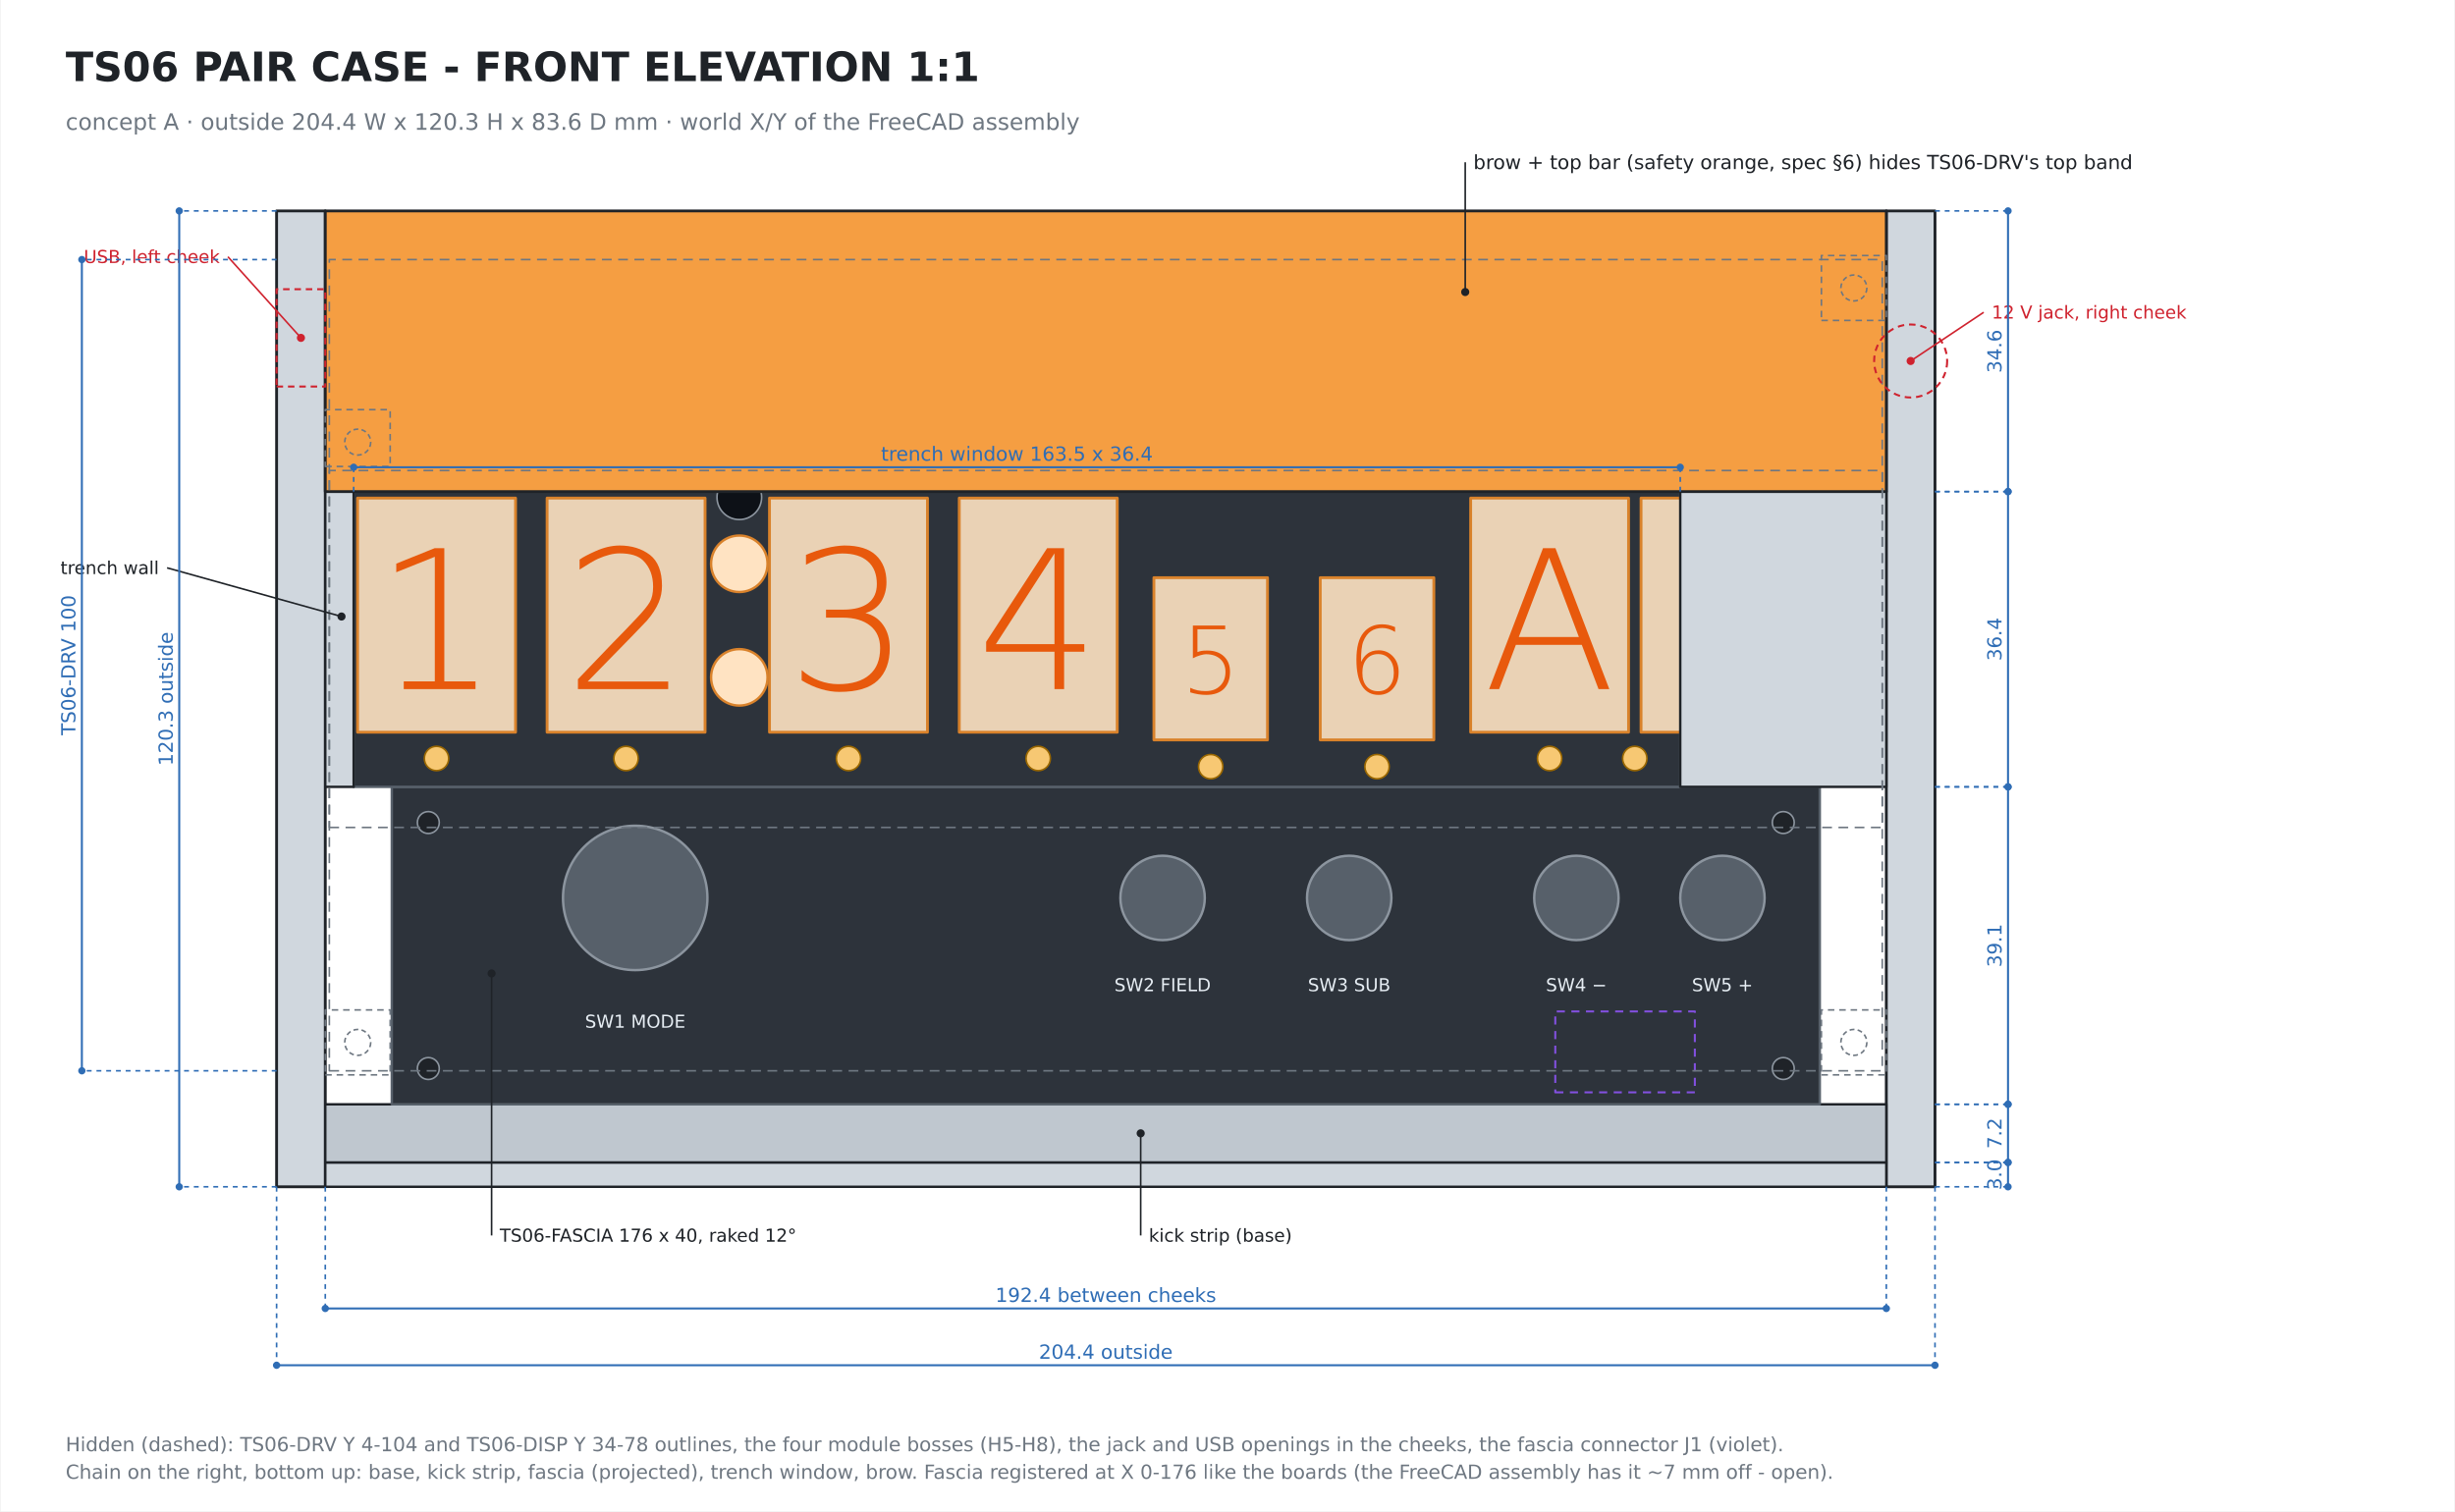
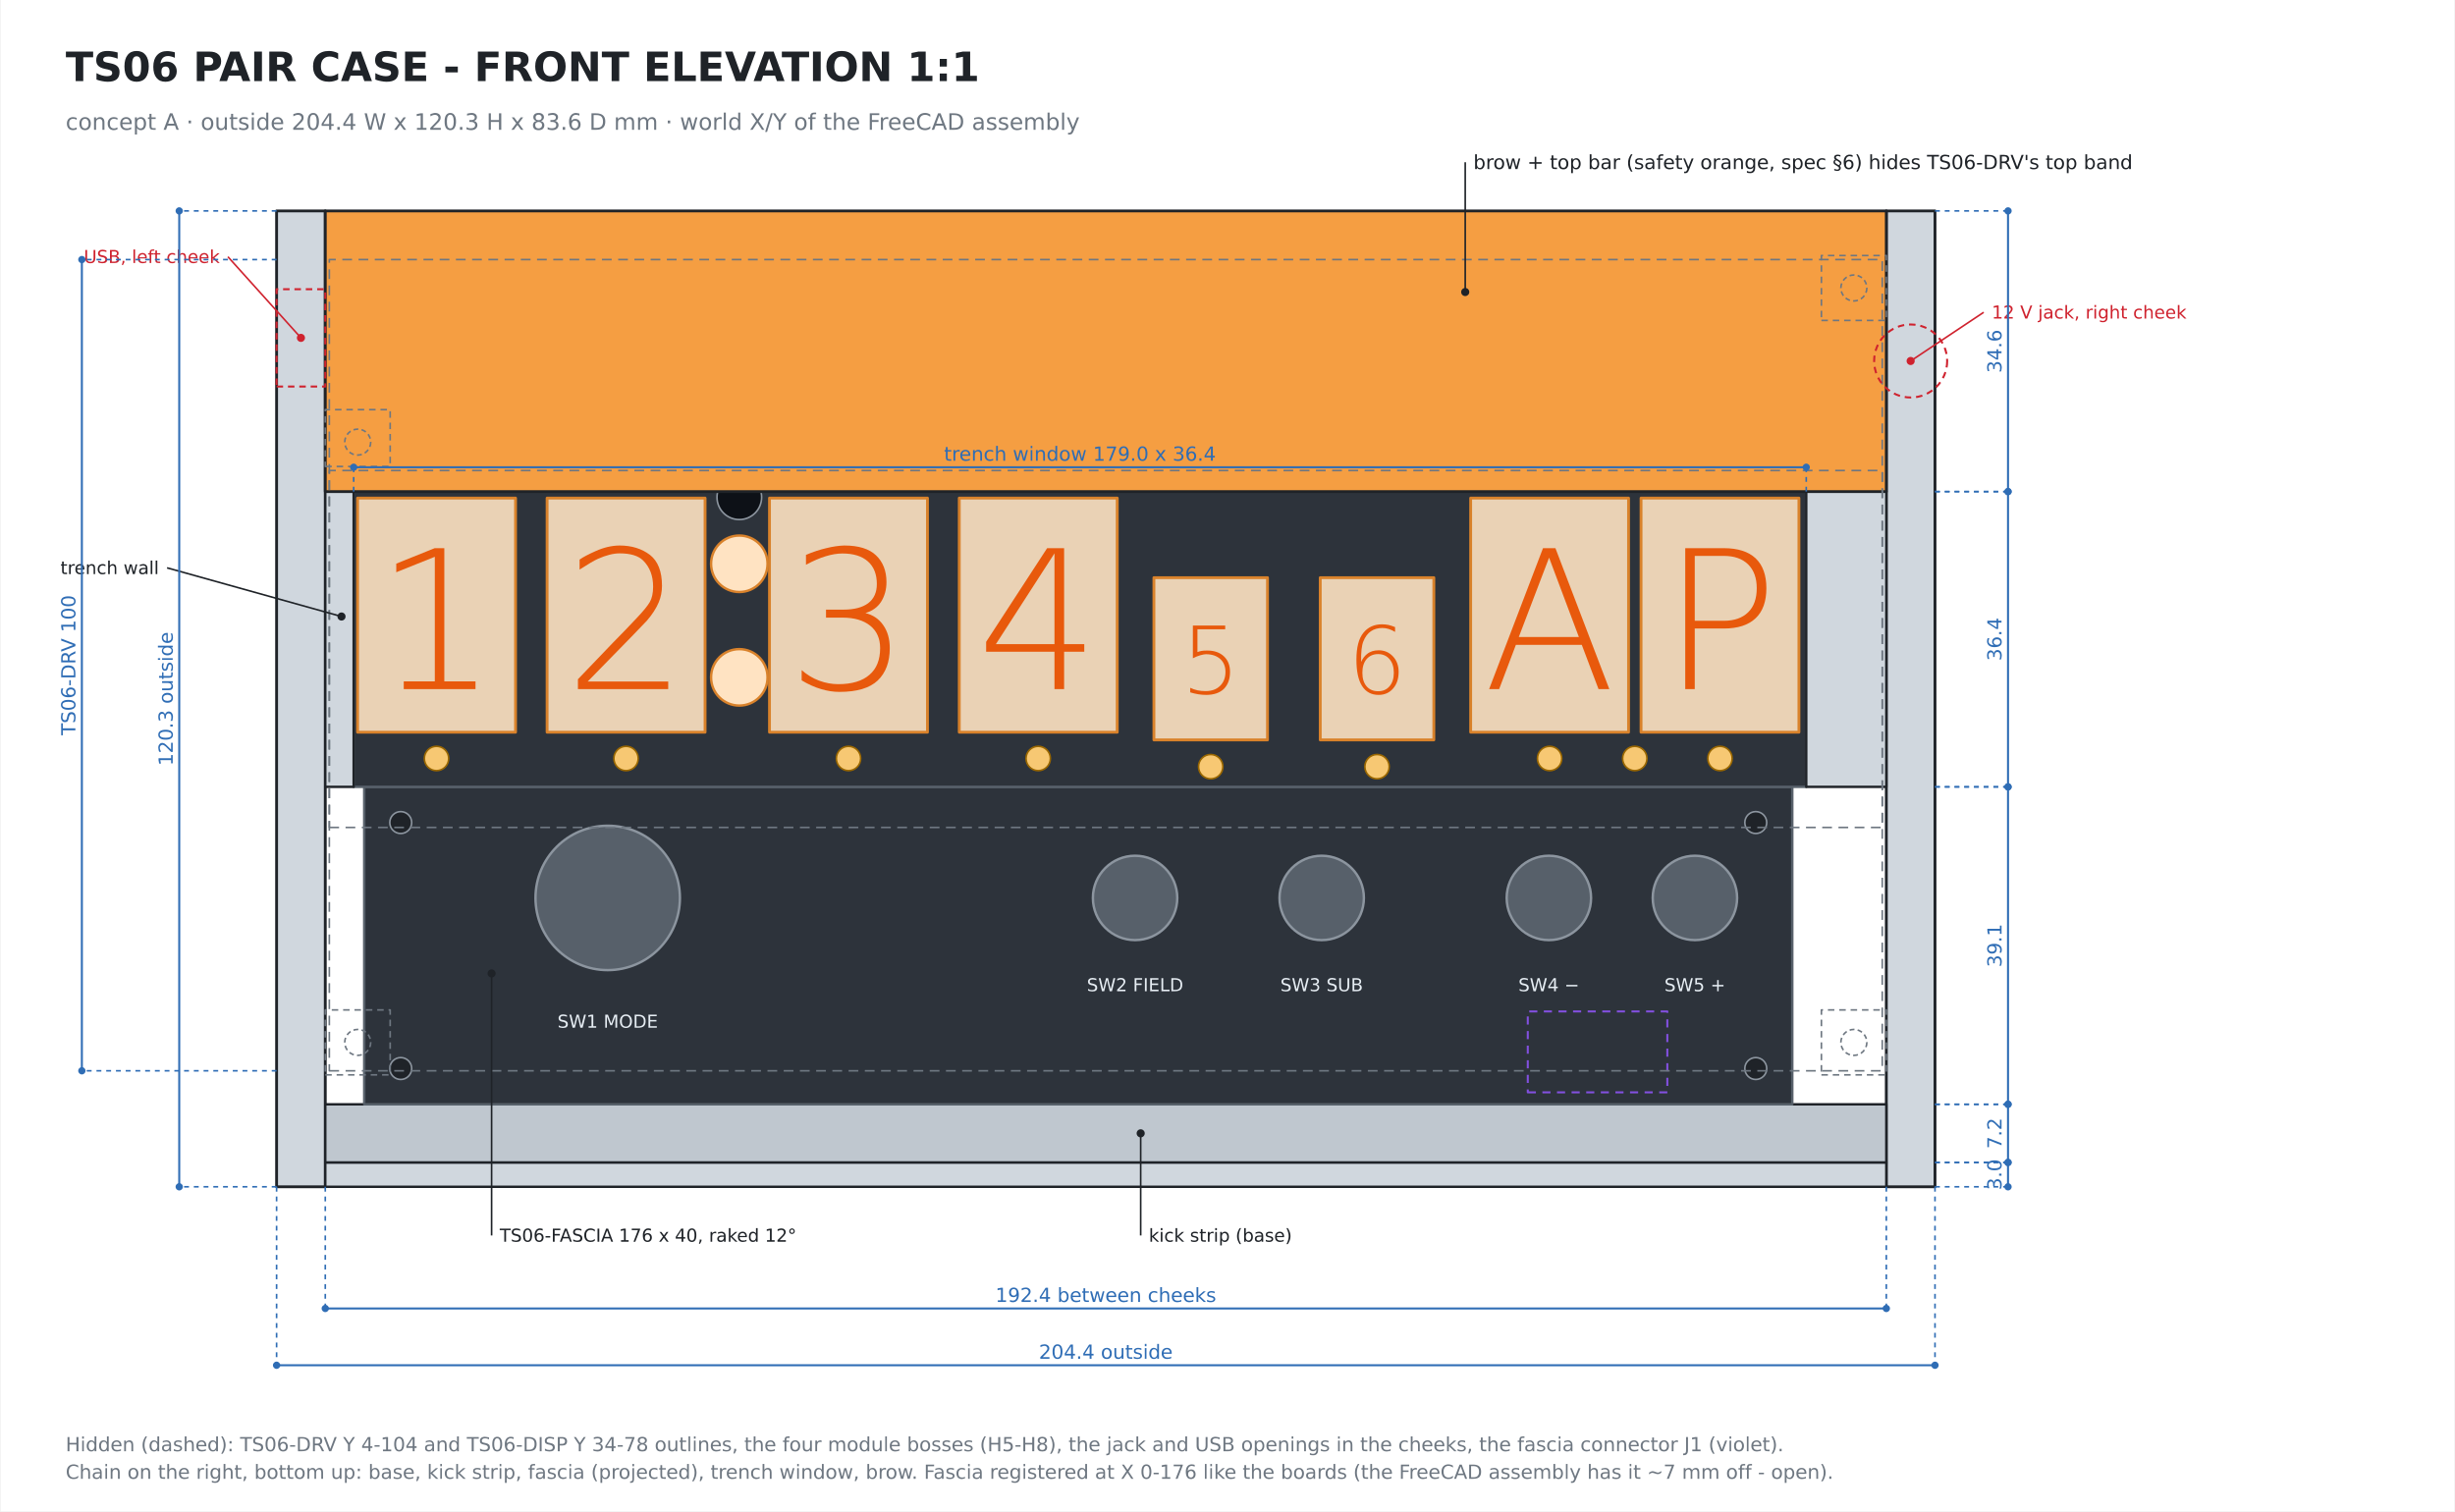
<svg xmlns="http://www.w3.org/2000/svg" viewBox="0 0 302.4 186.3" width="1210" height="745">
  <rect x="0" y="0" width="302.4" height="186.3" fill="#FFFFFF" />
  <text x="8" y="10" font-family="DejaVu Sans, Arial, Helvetica, sans-serif" font-size="5" font-weight="700" fill="#1F2328">TS06 PAIR CASE - FRONT ELEVATION  1:1</text>
  <text x="8" y="16" font-family="DejaVu Sans, Arial, Helvetica, sans-serif" font-size="2.8" fill="#6E7781">concept A · outside 204.4 W x 120.3 H x 83.6 D mm · world X/Y of the FreeCAD assembly</text>
  <polygon points="34.00,146.30 40.00,146.30 40.00,26.00 34.00,26.00" fill="#D0D7DE" stroke="#1F2328" stroke-width="0.35" stroke-linejoin="round" />
  <polygon points="232.40,146.30 238.40,146.30 238.40,26.00 232.40,26.00" fill="#D0D7DE" stroke="#1F2328" stroke-width="0.35" stroke-linejoin="round" />
  <polygon points="40.00,146.30 232.40,146.30 232.40,143.30 40.00,143.30" fill="#D0D7DE" stroke="#1F2328" stroke-width="0.30" stroke-linejoin="round" />
  <polygon points="40.00,143.30 232.40,143.30 232.40,136.13 40.00,136.13" fill="#BFC7CF" stroke="#1F2328" stroke-width="0.30" stroke-linejoin="round" />
-   <polygon points="48.20,136.13 224.20,136.13 224.20,97.00 48.20,97.00" fill="#2D333B" stroke="#57606A" stroke-width="0.30" stroke-linejoin="round" />
-   <circle cx="78.20" cy="110.69" r="8.90" fill="#57606A" stroke="#8C959F" stroke-width="0.30" />
-   <text x="78.20" y="126.69" font-family="DejaVu Sans, Arial, Helvetica, sans-serif" font-size="2.20" fill="#E6EDF3" text-anchor="middle" font-weight="400">SW1 MODE</text>
-   <circle cx="143.20" cy="110.69" r="5.20" fill="#57606A" stroke="#8C959F" stroke-width="0.30" />
-   <text x="143.20" y="122.19" font-family="DejaVu Sans, Arial, Helvetica, sans-serif" font-size="2.20" fill="#E6EDF3" text-anchor="middle" font-weight="400">SW2 FIELD</text>
-   <circle cx="166.20" cy="110.69" r="5.20" fill="#57606A" stroke="#8C959F" stroke-width="0.30" />
-   <text x="166.20" y="122.19" font-family="DejaVu Sans, Arial, Helvetica, sans-serif" font-size="2.20" fill="#E6EDF3" text-anchor="middle" font-weight="400">SW3 SUB</text>
-   <circle cx="194.20" cy="110.69" r="5.20" fill="#57606A" stroke="#8C959F" stroke-width="0.30" />
-   <text x="194.20" y="122.19" font-family="DejaVu Sans, Arial, Helvetica, sans-serif" font-size="2.20" fill="#E6EDF3" text-anchor="middle" font-weight="400">SW4 −</text>
-   <circle cx="212.20" cy="110.69" r="5.20" fill="#57606A" stroke="#8C959F" stroke-width="0.30" />
-   <text x="212.20" y="122.19" font-family="DejaVu Sans, Arial, Helvetica, sans-serif" font-size="2.20" fill="#E6EDF3" text-anchor="middle" font-weight="400">SW5 +</text>
-   <circle cx="52.70" cy="101.40" r="1.35" fill="#1F2328" stroke="#8C959F" stroke-width="0.20" />
-   <circle cx="52.70" cy="131.72" r="1.35" fill="#1F2328" stroke="#8C959F" stroke-width="0.20" />
-   <circle cx="219.70" cy="101.40" r="1.35" fill="#1F2328" stroke="#8C959F" stroke-width="0.20" />
-   <circle cx="219.70" cy="131.72" r="1.35" fill="#1F2328" stroke="#8C959F" stroke-width="0.20" />
-   <polygon points="191.60,134.66 208.80,134.66 208.80,124.68 191.60,124.68" fill="none" stroke="#8250DF" stroke-width="0.25" stroke-linejoin="round" stroke-dasharray="1 0.8" />
-   <polygon points="43.50,97.00 207.00,97.00 207.00,60.60 43.50,60.60" fill="#2D333B" stroke="#57606A" stroke-width="0.30" stroke-linejoin="round" />
+   <polygon points="44.80,136.13 220.81,136.13 220.81,97.00 44.80,97.00" fill="#2D333B" stroke="#57606A" stroke-width="0.30" stroke-linejoin="round" />
+   <circle cx="74.81" cy="110.69" r="8.90" fill="#57606A" stroke="#8C959F" stroke-width="0.30" />
+   <text x="74.81" y="126.69" font-family="DejaVu Sans, Arial, Helvetica, sans-serif" font-size="2.20" fill="#E6EDF3" text-anchor="middle" font-weight="400">SW1 MODE</text>
+   <circle cx="139.81" cy="110.69" r="5.20" fill="#57606A" stroke="#8C959F" stroke-width="0.30" />
+   <text x="139.81" y="122.19" font-family="DejaVu Sans, Arial, Helvetica, sans-serif" font-size="2.20" fill="#E6EDF3" text-anchor="middle" font-weight="400">SW2 FIELD</text>
+   <circle cx="162.81" cy="110.69" r="5.20" fill="#57606A" stroke="#8C959F" stroke-width="0.30" />
+   <text x="162.81" y="122.19" font-family="DejaVu Sans, Arial, Helvetica, sans-serif" font-size="2.20" fill="#E6EDF3" text-anchor="middle" font-weight="400">SW3 SUB</text>
+   <circle cx="190.81" cy="110.69" r="5.20" fill="#57606A" stroke="#8C959F" stroke-width="0.30" />
+   <text x="190.81" y="122.19" font-family="DejaVu Sans, Arial, Helvetica, sans-serif" font-size="2.20" fill="#E6EDF3" text-anchor="middle" font-weight="400">SW4 −</text>
+   <circle cx="208.81" cy="110.69" r="5.20" fill="#57606A" stroke="#8C959F" stroke-width="0.30" />
+   <text x="208.81" y="122.19" font-family="DejaVu Sans, Arial, Helvetica, sans-serif" font-size="2.20" fill="#E6EDF3" text-anchor="middle" font-weight="400">SW5 +</text>
+   <circle cx="49.30" cy="101.40" r="1.35" fill="#1F2328" stroke="#8C959F" stroke-width="0.20" />
+   <circle cx="49.30" cy="131.72" r="1.35" fill="#1F2328" stroke="#8C959F" stroke-width="0.20" />
+   <circle cx="216.31" cy="101.40" r="1.35" fill="#1F2328" stroke="#8C959F" stroke-width="0.20" />
+   <circle cx="216.31" cy="131.72" r="1.35" fill="#1F2328" stroke="#8C959F" stroke-width="0.20" />
+   <polygon points="188.21,134.66 205.41,134.66 205.41,124.68 188.21,124.68" fill="none" stroke="#8250DF" stroke-width="0.25" stroke-linejoin="round" stroke-dasharray="1 0.8" />
+   <polygon points="43.50,97.00 222.53,97.00 222.53,60.60 43.50,60.60" fill="#2D333B" stroke="#57606A" stroke-width="0.30" stroke-linejoin="round" />
  <circle cx="53.71" cy="93.50" r="1.50" fill="#F7C873" stroke="#9A6700" stroke-width="0.20" />
  <circle cx="77.07" cy="93.50" r="1.50" fill="#F7C873" stroke="#9A6700" stroke-width="0.20" />
  <circle cx="104.49" cy="93.50" r="1.50" fill="#F7C873" stroke="#9A6700" stroke-width="0.20" />
  <circle cx="127.87" cy="93.50" r="1.50" fill="#F7C873" stroke="#9A6700" stroke-width="0.20" />
  <circle cx="149.13" cy="94.51" r="1.50" fill="#F7C873" stroke="#9A6700" stroke-width="0.20" />
  <circle cx="169.63" cy="94.51" r="1.50" fill="#F7C873" stroke="#9A6700" stroke-width="0.20" />
  <circle cx="190.90" cy="93.50" r="1.50" fill="#F7C873" stroke="#9A6700" stroke-width="0.20" />
  <circle cx="211.90" cy="93.50" r="1.50" fill="#F7C873" stroke="#9A6700" stroke-width="0.20" />
  <circle cx="201.40" cy="93.50" r="1.50" fill="#F7C873" stroke="#9A6700" stroke-width="0.20" />
  <circle cx="91.03" cy="69.50" r="3.48" fill="#FFE3C2" stroke="#D9822B" stroke-width="0.30" />
  <circle cx="91.03" cy="83.50" r="3.48" fill="#FFE3C2" stroke="#D9822B" stroke-width="0.30" />
  <circle cx="91.03" cy="61.30" r="2.75" fill="#0D1117" stroke="#8C959F" stroke-width="0.20" />
  <polygon points="43.98,90.26 63.45,90.26 63.45,61.40 43.98,61.40" fill="#FFE3C2" stroke="#D9822B" stroke-width="0.35" stroke-linejoin="round" fill-opacity="0.9" />
  <text x="53.71" y="84.95" font-family="DejaVu Sans, Arial, Helvetica, sans-serif" font-size="23.85" fill="#E8590C" text-anchor="middle" font-weight="300">1</text>
  <polygon points="67.34,90.26 86.81,90.26 86.81,61.40 67.34,61.40" fill="#FFE3C2" stroke="#D9822B" stroke-width="0.35" stroke-linejoin="round" fill-opacity="0.9" />
  <text x="77.07" y="84.95" font-family="DejaVu Sans, Arial, Helvetica, sans-serif" font-size="23.85" fill="#E8590C" text-anchor="middle" font-weight="300">2</text>
  <polygon points="94.75,90.26 114.22,90.26 114.22,61.40 94.75,61.40" fill="#FFE3C2" stroke="#D9822B" stroke-width="0.35" stroke-linejoin="round" fill-opacity="0.9" />
  <text x="104.49" y="84.95" font-family="DejaVu Sans, Arial, Helvetica, sans-serif" font-size="23.85" fill="#E8590C" text-anchor="middle" font-weight="300">3</text>
  <polygon points="118.14,90.26 137.61,90.26 137.61,61.40 118.14,61.40" fill="#FFE3C2" stroke="#D9822B" stroke-width="0.35" stroke-linejoin="round" fill-opacity="0.9" />
  <text x="127.87" y="84.95" font-family="DejaVu Sans, Arial, Helvetica, sans-serif" font-size="23.85" fill="#E8590C" text-anchor="middle" font-weight="300">4</text>
  <polygon points="142.13,91.21 156.13,91.21 156.13,71.21 142.13,71.21" fill="#FFE3C2" stroke="#D9822B" stroke-width="0.35" stroke-linejoin="round" fill-opacity="0.9" />
  <text x="149.13" y="85.51" font-family="DejaVu Sans, Arial, Helvetica, sans-serif" font-size="11.52" fill="#E8590C" text-anchor="middle" font-weight="300">5</text>
  <polygon points="162.63,91.21 176.63,91.21 176.63,71.21 162.63,71.21" fill="#FFE3C2" stroke="#D9822B" stroke-width="0.35" stroke-linejoin="round" fill-opacity="0.9" />
  <text x="169.63" y="85.51" font-family="DejaVu Sans, Arial, Helvetica, sans-serif" font-size="11.52" fill="#E8590C" text-anchor="middle" font-weight="300">6</text>
  <polygon points="181.17,90.26 200.63,90.26 200.63,61.40 181.17,61.40" fill="#FFE3C2" stroke="#D9822B" stroke-width="0.35" stroke-linejoin="round" fill-opacity="0.9" />
  <text x="190.90" y="84.95" font-family="DejaVu Sans, Arial, Helvetica, sans-serif" font-size="23.85" fill="#E8590C" text-anchor="middle" font-weight="300">A</text>
  <polygon points="202.17,90.26 221.63,90.26 221.63,61.40 202.17,61.40" fill="#FFE3C2" stroke="#D9822B" stroke-width="0.35" stroke-linejoin="round" fill-opacity="0.9" />
  <text x="211.90" y="84.95" font-family="DejaVu Sans, Arial, Helvetica, sans-serif" font-size="23.85" fill="#E8590C" text-anchor="middle" font-weight="300">P</text>
  <polygon points="40.00,97.00 43.50,97.00 43.50,60.60 40.00,60.60" fill="#D0D7DE" stroke="#1F2328" stroke-width="0.30" stroke-linejoin="round" />
-   <polygon points="207.00,97.00 232.40,97.00 232.40,60.60 207.00,60.60" fill="#D0D7DE" stroke="#1F2328" stroke-width="0.30" stroke-linejoin="round" />
+   <polygon points="222.53,97.00 232.40,97.00 232.40,60.60 222.53,60.60" fill="#D0D7DE" stroke="#1F2328" stroke-width="0.30" stroke-linejoin="round" />
  <polygon points="40.00,60.60 232.40,60.60 232.40,26.00 40.00,26.00" fill="#F59E42" stroke="#1F2328" stroke-width="0.35" stroke-linejoin="round" />
  <polygon points="40.50,132.00 231.90,132.00 231.90,32.00 40.50,32.00" fill="none" stroke="#6E7781" stroke-width="0.20" stroke-linejoin="round" stroke-dasharray="1.2 0.8" />
  <polygon points="40.50,102.00 231.90,102.00 231.90,58.00 40.50,58.00" fill="none" stroke="#6E7781" stroke-width="0.20" stroke-linejoin="round" stroke-dasharray="1.2 0.8" />
  <polygon points="224.40,132.50 232.40,132.50 232.40,124.50 224.40,124.50" fill="none" stroke="#6E7781" stroke-width="0.20" stroke-linejoin="round" stroke-dasharray="0.8 0.6" />
  <circle cx="228.40" cy="128.50" r="1.60" fill="none" stroke="#6E7781" stroke-width="0.20" stroke-dasharray="0.6 0.4" />
  <polygon points="40.00,132.50 48.00,132.50 48.00,124.50 40.00,124.50" fill="none" stroke="#6E7781" stroke-width="0.20" stroke-linejoin="round" stroke-dasharray="0.8 0.6" />
  <circle cx="44.00" cy="128.50" r="1.60" fill="none" stroke="#6E7781" stroke-width="0.20" stroke-dasharray="0.6 0.4" />
  <polygon points="224.40,39.50 232.40,39.50 232.40,31.50 224.40,31.50" fill="none" stroke="#6E7781" stroke-width="0.20" stroke-linejoin="round" stroke-dasharray="0.8 0.6" />
  <circle cx="228.40" cy="35.50" r="1.60" fill="none" stroke="#6E7781" stroke-width="0.20" stroke-dasharray="0.6 0.4" />
  <polygon points="40.00,57.50 48.00,57.50 48.00,50.50 40.00,50.50" fill="none" stroke="#6E7781" stroke-width="0.20" stroke-linejoin="round" stroke-dasharray="0.8 0.6" />
  <circle cx="44.00" cy="54.50" r="1.60" fill="none" stroke="#6E7781" stroke-width="0.20" stroke-dasharray="0.6 0.4" />
  <circle cx="235.40" cy="44.50" r="4.50" fill="none" stroke="#CF222E" stroke-width="0.25" stroke-dasharray="0.8 0.6" />
  <polygon points="34.00,47.65 40.00,47.65 40.00,35.65 34.00,35.65" fill="none" stroke="#CF222E" stroke-width="0.25" stroke-linejoin="round" stroke-dasharray="0.8 0.6" />
  <polyline points="235.40,44.50 244.40,38.50" fill="none" stroke="#CF222E" stroke-width="0.2" />
  <circle cx="235.40" cy="44.50" r="0.5" fill="#CF222E" />
  <text x="245.40" y="39.27" font-family="DejaVu Sans, Arial, Helvetica, sans-serif" font-size="2.20" fill="#CF222E" text-anchor="start" font-weight="400">12 V jack, right cheek</text>
  <polyline points="37.00,41.65 28.00,31.65" fill="none" stroke="#CF222E" stroke-width="0.2" />
  <circle cx="37.00" cy="41.65" r="0.5" fill="#CF222E" />
  <text x="27.00" y="32.42" font-family="DejaVu Sans, Arial, Helvetica, sans-serif" font-size="2.20" fill="#CF222E" text-anchor="end" font-weight="400">USB, left cheek</text>
  <polyline points="180.50,36.00 180.50,20.00" fill="none" stroke="#1F2328" stroke-width="0.2" />
  <circle cx="180.50" cy="36.00" r="0.5" fill="#1F2328" />
  <text x="181.50" y="20.84" font-family="DejaVu Sans, Arial, Helvetica, sans-serif" font-size="2.40" fill="#1F2328" text-anchor="start" font-weight="400">brow + top bar (safety orange, spec §6) hides TS06-DRV's top band</text>
  <polyline points="42.00,76.00 20.50,70.00" fill="none" stroke="#1F2328" stroke-width="0.2" />
  <circle cx="42.00" cy="76.00" r="0.5" fill="#1F2328" />
  <text x="19.50" y="70.77" font-family="DejaVu Sans, Arial, Helvetica, sans-serif" font-size="2.20" fill="#1F2328" text-anchor="end" font-weight="400">trench wall</text>
  <polyline points="60.50,120.00 60.50,152.30" fill="none" stroke="#1F2328" stroke-width="0.2" />
  <circle cx="60.50" cy="120.00" r="0.5" fill="#1F2328" />
  <text x="61.50" y="153.07" font-family="DejaVu Sans, Arial, Helvetica, sans-serif" font-size="2.20" fill="#1F2328" text-anchor="start" font-weight="400">TS06-FASCIA 176 x 40, raked 12°</text>
  <polyline points="140.50,139.71 140.50,152.30" fill="none" stroke="#1F2328" stroke-width="0.2" />
  <circle cx="140.50" cy="139.71" r="0.5" fill="#1F2328" />
  <text x="141.50" y="153.07" font-family="DejaVu Sans, Arial, Helvetica, sans-serif" font-size="2.20" fill="#1F2328" text-anchor="start" font-weight="400">kick strip (base)</text>
  <line x1="34.00" y1="146.30" x2="34.00" y2="168.30" stroke="#2F6DB5" stroke-width="0.20" stroke-dasharray="0.6 0.6" />
  <line x1="238.40" y1="146.30" x2="238.40" y2="168.30" stroke="#2F6DB5" stroke-width="0.20" stroke-dasharray="0.6 0.6" />
  <line x1="34.00" y1="168.30" x2="238.40" y2="168.30" stroke="#2F6DB5" stroke-width="0.25" />
  <circle cx="34.00" cy="168.30" r="0.45" fill="#2F6DB5" />
  <circle cx="238.40" cy="168.30" r="0.45" fill="#2F6DB5" />
  <text x="136.20" y="167.50" font-family="DejaVu Sans, Arial, Helvetica, sans-serif" font-size="2.40" fill="#2F6DB5" text-anchor="middle" font-weight="400">204.4 outside</text>
  <line x1="40.00" y1="146.30" x2="40.00" y2="161.30" stroke="#2F6DB5" stroke-width="0.20" stroke-dasharray="0.6 0.6" />
  <line x1="232.40" y1="146.30" x2="232.40" y2="161.30" stroke="#2F6DB5" stroke-width="0.20" stroke-dasharray="0.6 0.6" />
  <line x1="40.00" y1="161.30" x2="232.40" y2="161.30" stroke="#2F6DB5" stroke-width="0.25" />
  <circle cx="40.00" cy="161.30" r="0.45" fill="#2F6DB5" />
  <circle cx="232.40" cy="161.30" r="0.45" fill="#2F6DB5" />
  <text x="136.20" y="160.50" font-family="DejaVu Sans, Arial, Helvetica, sans-serif" font-size="2.40" fill="#2F6DB5" text-anchor="middle" font-weight="400">192.4 between cheeks</text>
  <line x1="43.50" y1="60.60" x2="43.50" y2="57.60" stroke="#2F6DB5" stroke-width="0.20" stroke-dasharray="0.6 0.6" />
-   <line x1="207.00" y1="60.60" x2="207.00" y2="57.60" stroke="#2F6DB5" stroke-width="0.20" stroke-dasharray="0.6 0.6" />
-   <line x1="43.50" y1="57.60" x2="207.00" y2="57.60" stroke="#2F6DB5" stroke-width="0.25" />
+   <line x1="222.53" y1="60.60" x2="222.53" y2="57.60" stroke="#2F6DB5" stroke-width="0.20" stroke-dasharray="0.6 0.6" />
+   <line x1="43.50" y1="57.60" x2="222.53" y2="57.60" stroke="#2F6DB5" stroke-width="0.25" />
  <circle cx="43.50" cy="57.60" r="0.45" fill="#2F6DB5" />
-   <circle cx="207.00" cy="57.60" r="0.45" fill="#2F6DB5" />
-   <text x="125.25" y="56.80" font-family="DejaVu Sans, Arial, Helvetica, sans-serif" font-size="2.40" fill="#2F6DB5" text-anchor="middle" font-weight="400">trench window 163.5 x 36.4</text>
+   <circle cx="222.53" cy="57.60" r="0.45" fill="#2F6DB5" />
+   <text x="133.02" y="56.80" font-family="DejaVu Sans, Arial, Helvetica, sans-serif" font-size="2.40" fill="#2F6DB5" text-anchor="middle" font-weight="400">trench window 179.0 x 36.4</text>
  <line x1="238.40" y1="146.30" x2="247.40" y2="146.30" stroke="#2F6DB5" stroke-width="0.20" stroke-dasharray="0.6 0.6" />
  <line x1="238.40" y1="143.30" x2="247.40" y2="143.30" stroke="#2F6DB5" stroke-width="0.20" stroke-dasharray="0.6 0.6" />
  <line x1="247.40" y1="146.30" x2="247.40" y2="143.30" stroke="#2F6DB5" stroke-width="0.25" />
  <circle cx="247.40" cy="146.30" r="0.45" fill="#2F6DB5" />
  <circle cx="247.40" cy="143.30" r="0.45" fill="#2F6DB5" />
  <text x="246.60" y="144.80" font-family="DejaVu Sans, Arial, Helvetica, sans-serif" font-size="2.40" fill="#2F6DB5" text-anchor="middle" font-weight="400" transform="rotate(-90 246.60 144.80)">3.0</text>
  <line x1="238.40" y1="143.30" x2="247.40" y2="143.30" stroke="#2F6DB5" stroke-width="0.20" stroke-dasharray="0.6 0.6" />
  <line x1="238.40" y1="136.13" x2="247.40" y2="136.13" stroke="#2F6DB5" stroke-width="0.20" stroke-dasharray="0.6 0.6" />
  <line x1="247.40" y1="143.30" x2="247.40" y2="136.13" stroke="#2F6DB5" stroke-width="0.25" />
  <circle cx="247.40" cy="143.30" r="0.45" fill="#2F6DB5" />
  <circle cx="247.40" cy="136.13" r="0.45" fill="#2F6DB5" />
  <text x="246.60" y="139.71" font-family="DejaVu Sans, Arial, Helvetica, sans-serif" font-size="2.40" fill="#2F6DB5" text-anchor="middle" font-weight="400" transform="rotate(-90 246.60 139.71)">7.2</text>
  <line x1="238.40" y1="136.13" x2="247.40" y2="136.13" stroke="#2F6DB5" stroke-width="0.20" stroke-dasharray="0.6 0.6" />
  <line x1="238.40" y1="97.00" x2="247.40" y2="97.00" stroke="#2F6DB5" stroke-width="0.20" stroke-dasharray="0.6 0.6" />
  <line x1="247.40" y1="136.13" x2="247.40" y2="97.00" stroke="#2F6DB5" stroke-width="0.25" />
  <circle cx="247.40" cy="136.13" r="0.45" fill="#2F6DB5" />
  <circle cx="247.40" cy="97.00" r="0.45" fill="#2F6DB5" />
  <text x="246.60" y="116.56" font-family="DejaVu Sans, Arial, Helvetica, sans-serif" font-size="2.40" fill="#2F6DB5" text-anchor="middle" font-weight="400" transform="rotate(-90 246.60 116.56)">39.1</text>
  <line x1="238.40" y1="97.00" x2="247.40" y2="97.00" stroke="#2F6DB5" stroke-width="0.20" stroke-dasharray="0.6 0.6" />
  <line x1="238.40" y1="60.60" x2="247.40" y2="60.60" stroke="#2F6DB5" stroke-width="0.20" stroke-dasharray="0.6 0.6" />
  <line x1="247.40" y1="97.00" x2="247.40" y2="60.60" stroke="#2F6DB5" stroke-width="0.25" />
  <circle cx="247.40" cy="97.00" r="0.45" fill="#2F6DB5" />
  <circle cx="247.40" cy="60.60" r="0.45" fill="#2F6DB5" />
  <text x="246.60" y="78.80" font-family="DejaVu Sans, Arial, Helvetica, sans-serif" font-size="2.40" fill="#2F6DB5" text-anchor="middle" font-weight="400" transform="rotate(-90 246.60 78.80)">36.4</text>
  <line x1="238.40" y1="60.60" x2="247.40" y2="60.60" stroke="#2F6DB5" stroke-width="0.20" stroke-dasharray="0.6 0.6" />
  <line x1="238.40" y1="26.00" x2="247.40" y2="26.00" stroke="#2F6DB5" stroke-width="0.20" stroke-dasharray="0.6 0.6" />
  <line x1="247.40" y1="60.60" x2="247.40" y2="26.00" stroke="#2F6DB5" stroke-width="0.25" />
  <circle cx="247.40" cy="60.60" r="0.45" fill="#2F6DB5" />
  <circle cx="247.40" cy="26.00" r="0.45" fill="#2F6DB5" />
  <text x="246.60" y="43.30" font-family="DejaVu Sans, Arial, Helvetica, sans-serif" font-size="2.40" fill="#2F6DB5" text-anchor="middle" font-weight="400" transform="rotate(-90 246.60 43.30)">34.6</text>
  <line x1="34.00" y1="146.30" x2="22.00" y2="146.30" stroke="#2F6DB5" stroke-width="0.20" stroke-dasharray="0.6 0.6" />
  <line x1="34.00" y1="26.00" x2="22.00" y2="26.00" stroke="#2F6DB5" stroke-width="0.20" stroke-dasharray="0.6 0.6" />
  <line x1="22.00" y1="146.30" x2="22.00" y2="26.00" stroke="#2F6DB5" stroke-width="0.25" />
  <circle cx="22.00" cy="146.30" r="0.45" fill="#2F6DB5" />
  <circle cx="22.00" cy="26.00" r="0.45" fill="#2F6DB5" />
  <text x="21.20" y="86.15" font-family="DejaVu Sans, Arial, Helvetica, sans-serif" font-size="2.40" fill="#2F6DB5" text-anchor="middle" font-weight="400" transform="rotate(-90 21.20 86.15)">120.3 outside</text>
  <line x1="34.00" y1="132.00" x2="10.00" y2="132.00" stroke="#2F6DB5" stroke-width="0.20" stroke-dasharray="0.6 0.6" />
  <line x1="34.00" y1="32.00" x2="10.00" y2="32.00" stroke="#2F6DB5" stroke-width="0.20" stroke-dasharray="0.6 0.6" />
  <line x1="10.00" y1="132.00" x2="10.00" y2="32.00" stroke="#2F6DB5" stroke-width="0.25" />
  <circle cx="10.00" cy="132.00" r="0.45" fill="#2F6DB5" />
  <circle cx="10.00" cy="32.00" r="0.45" fill="#2F6DB5" />
  <text x="9.20" y="82.00" font-family="DejaVu Sans, Arial, Helvetica, sans-serif" font-size="2.40" fill="#2F6DB5" text-anchor="middle" font-weight="400" transform="rotate(-90 9.20 82.00)">TS06-DRV 100</text>
  <text x="8" y="178.9" font-family="DejaVu Sans, Arial, Helvetica, sans-serif" font-size="2.4" fill="#6E7781">Hidden (dashed): TS06-DRV Y 4-104 and TS06-DISP Y 34-78 outlines, the four module bosses (H5-H8), the jack and USB openings in the cheeks, the fascia connector J1 (violet).</text>
  <text x="8" y="182.3" font-family="DejaVu Sans, Arial, Helvetica, sans-serif" font-size="2.4" fill="#6E7781">Chain on the right, bottom up: base, kick strip, fascia (projected), trench window, brow. Fascia registered at X 0-176 like the boards (the FreeCAD assembly has it ~7 mm off - open).</text>
</svg>
